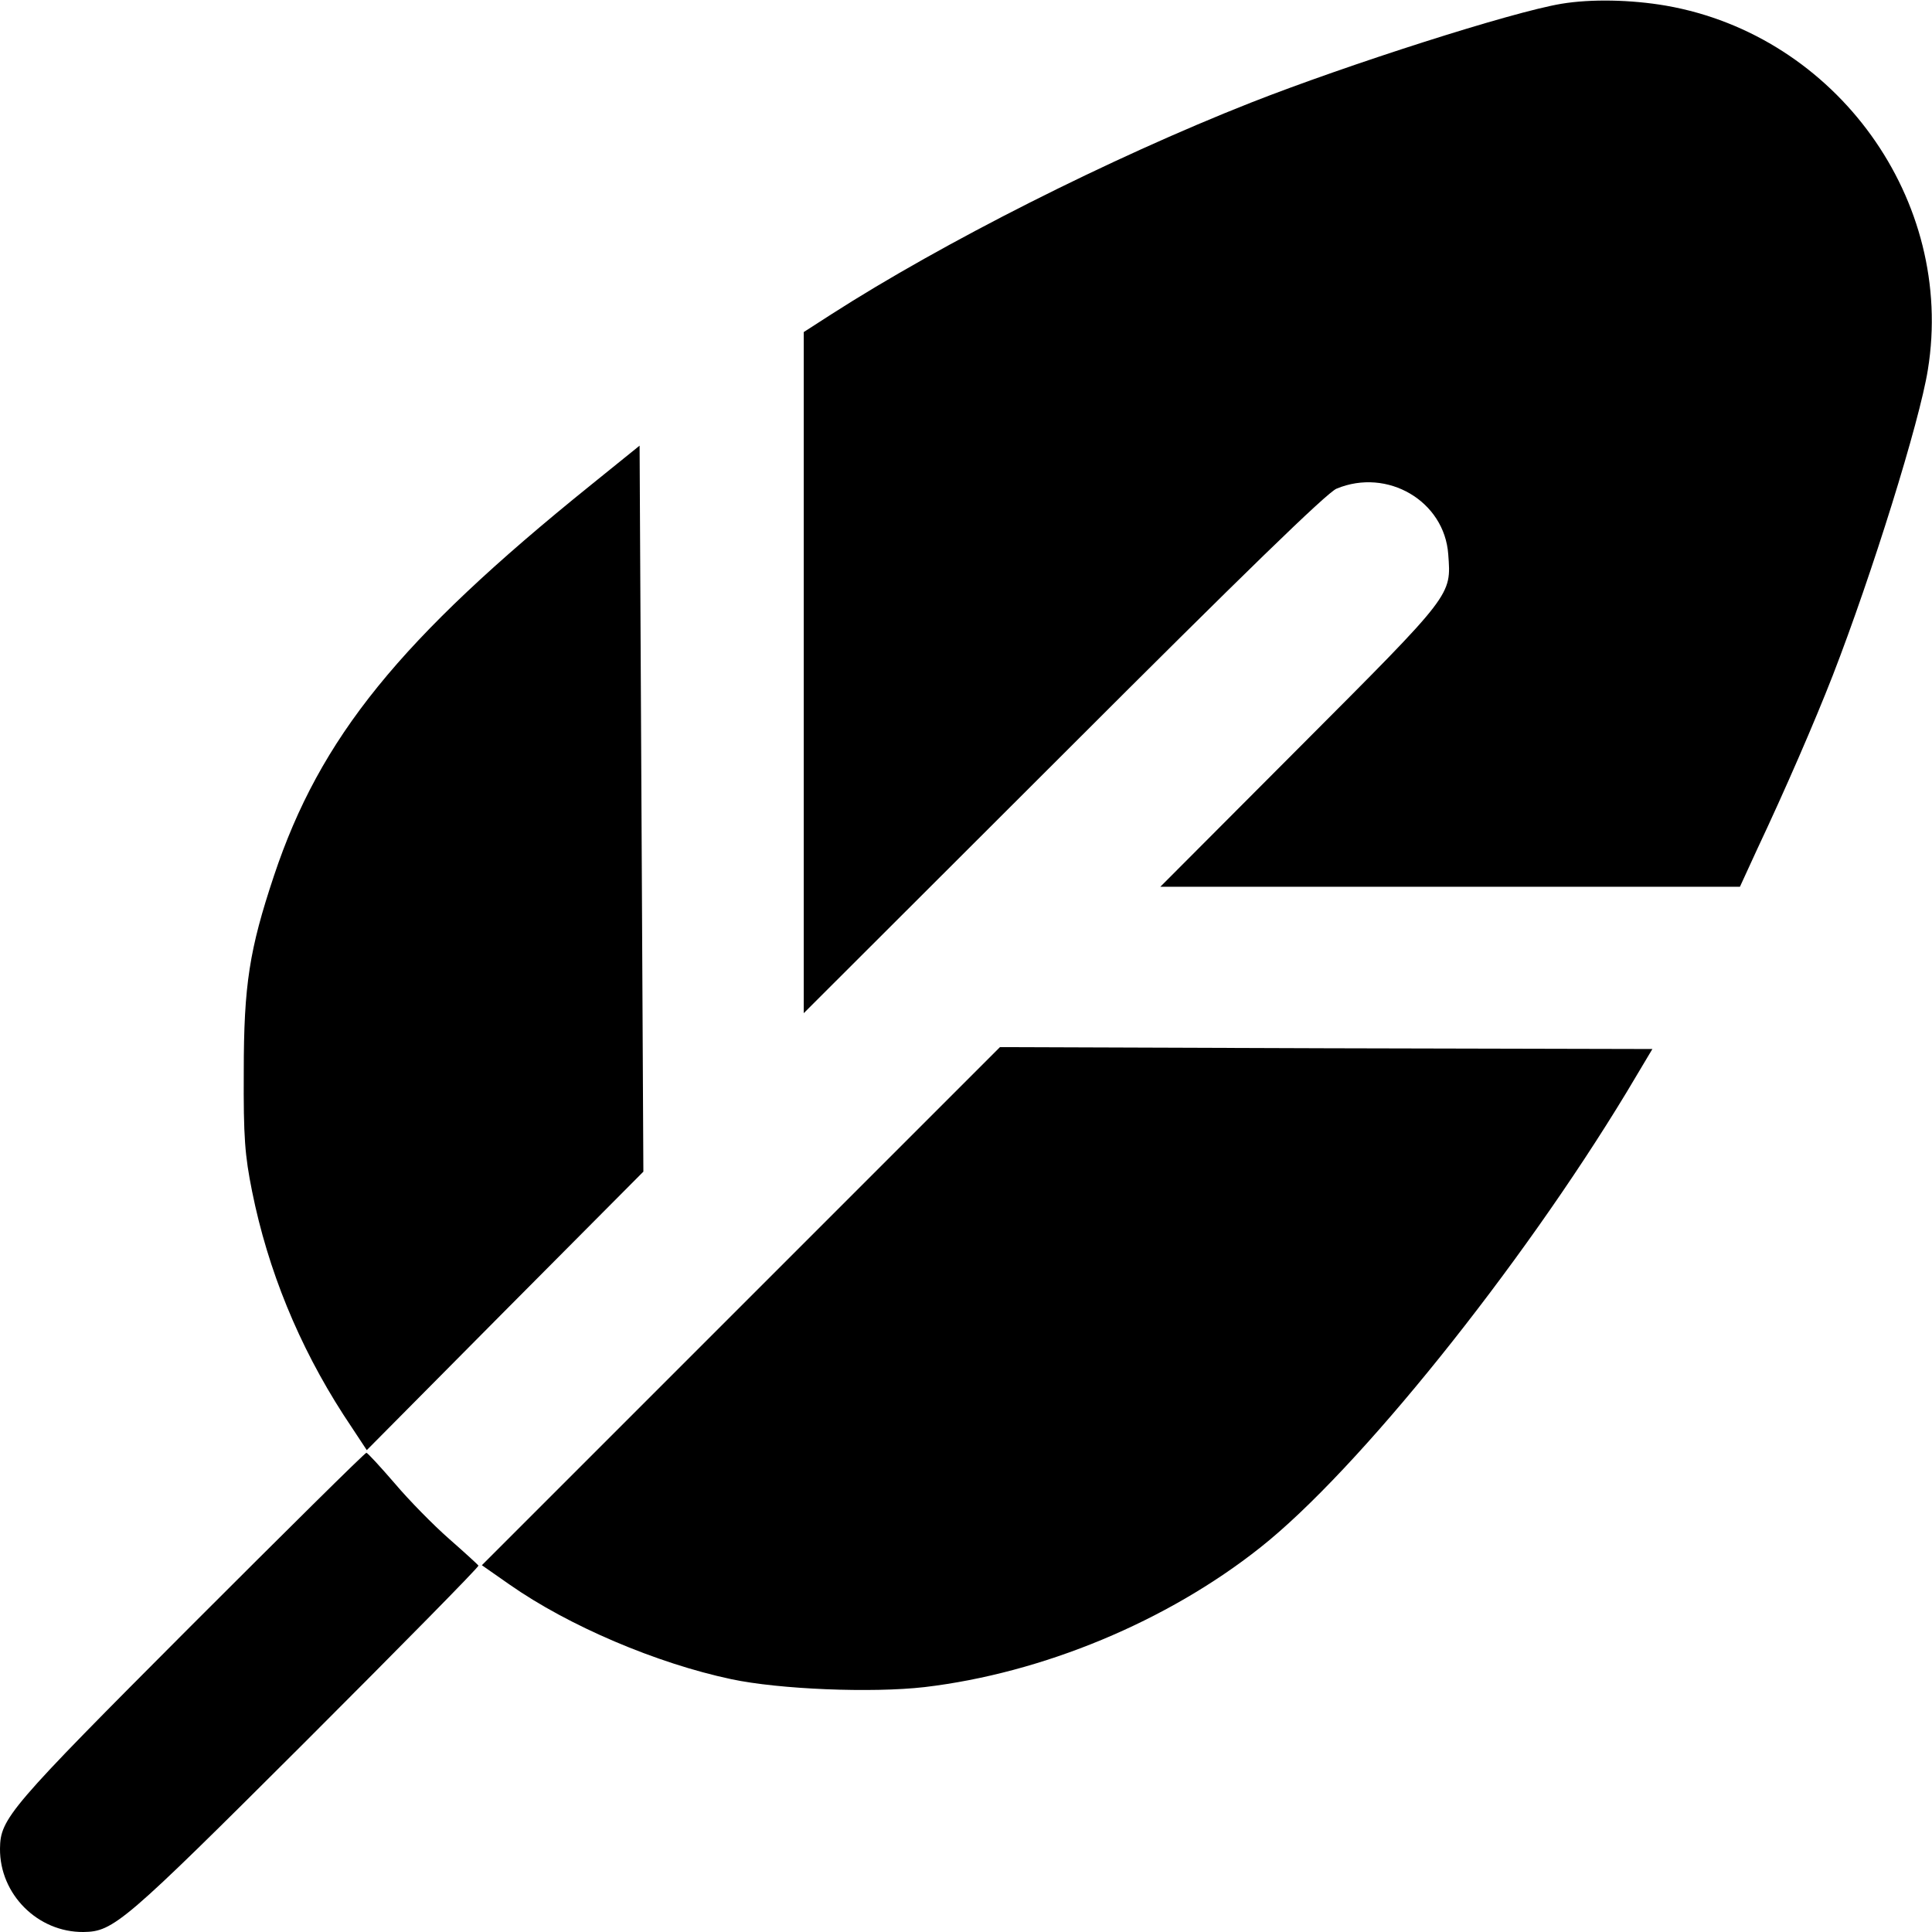
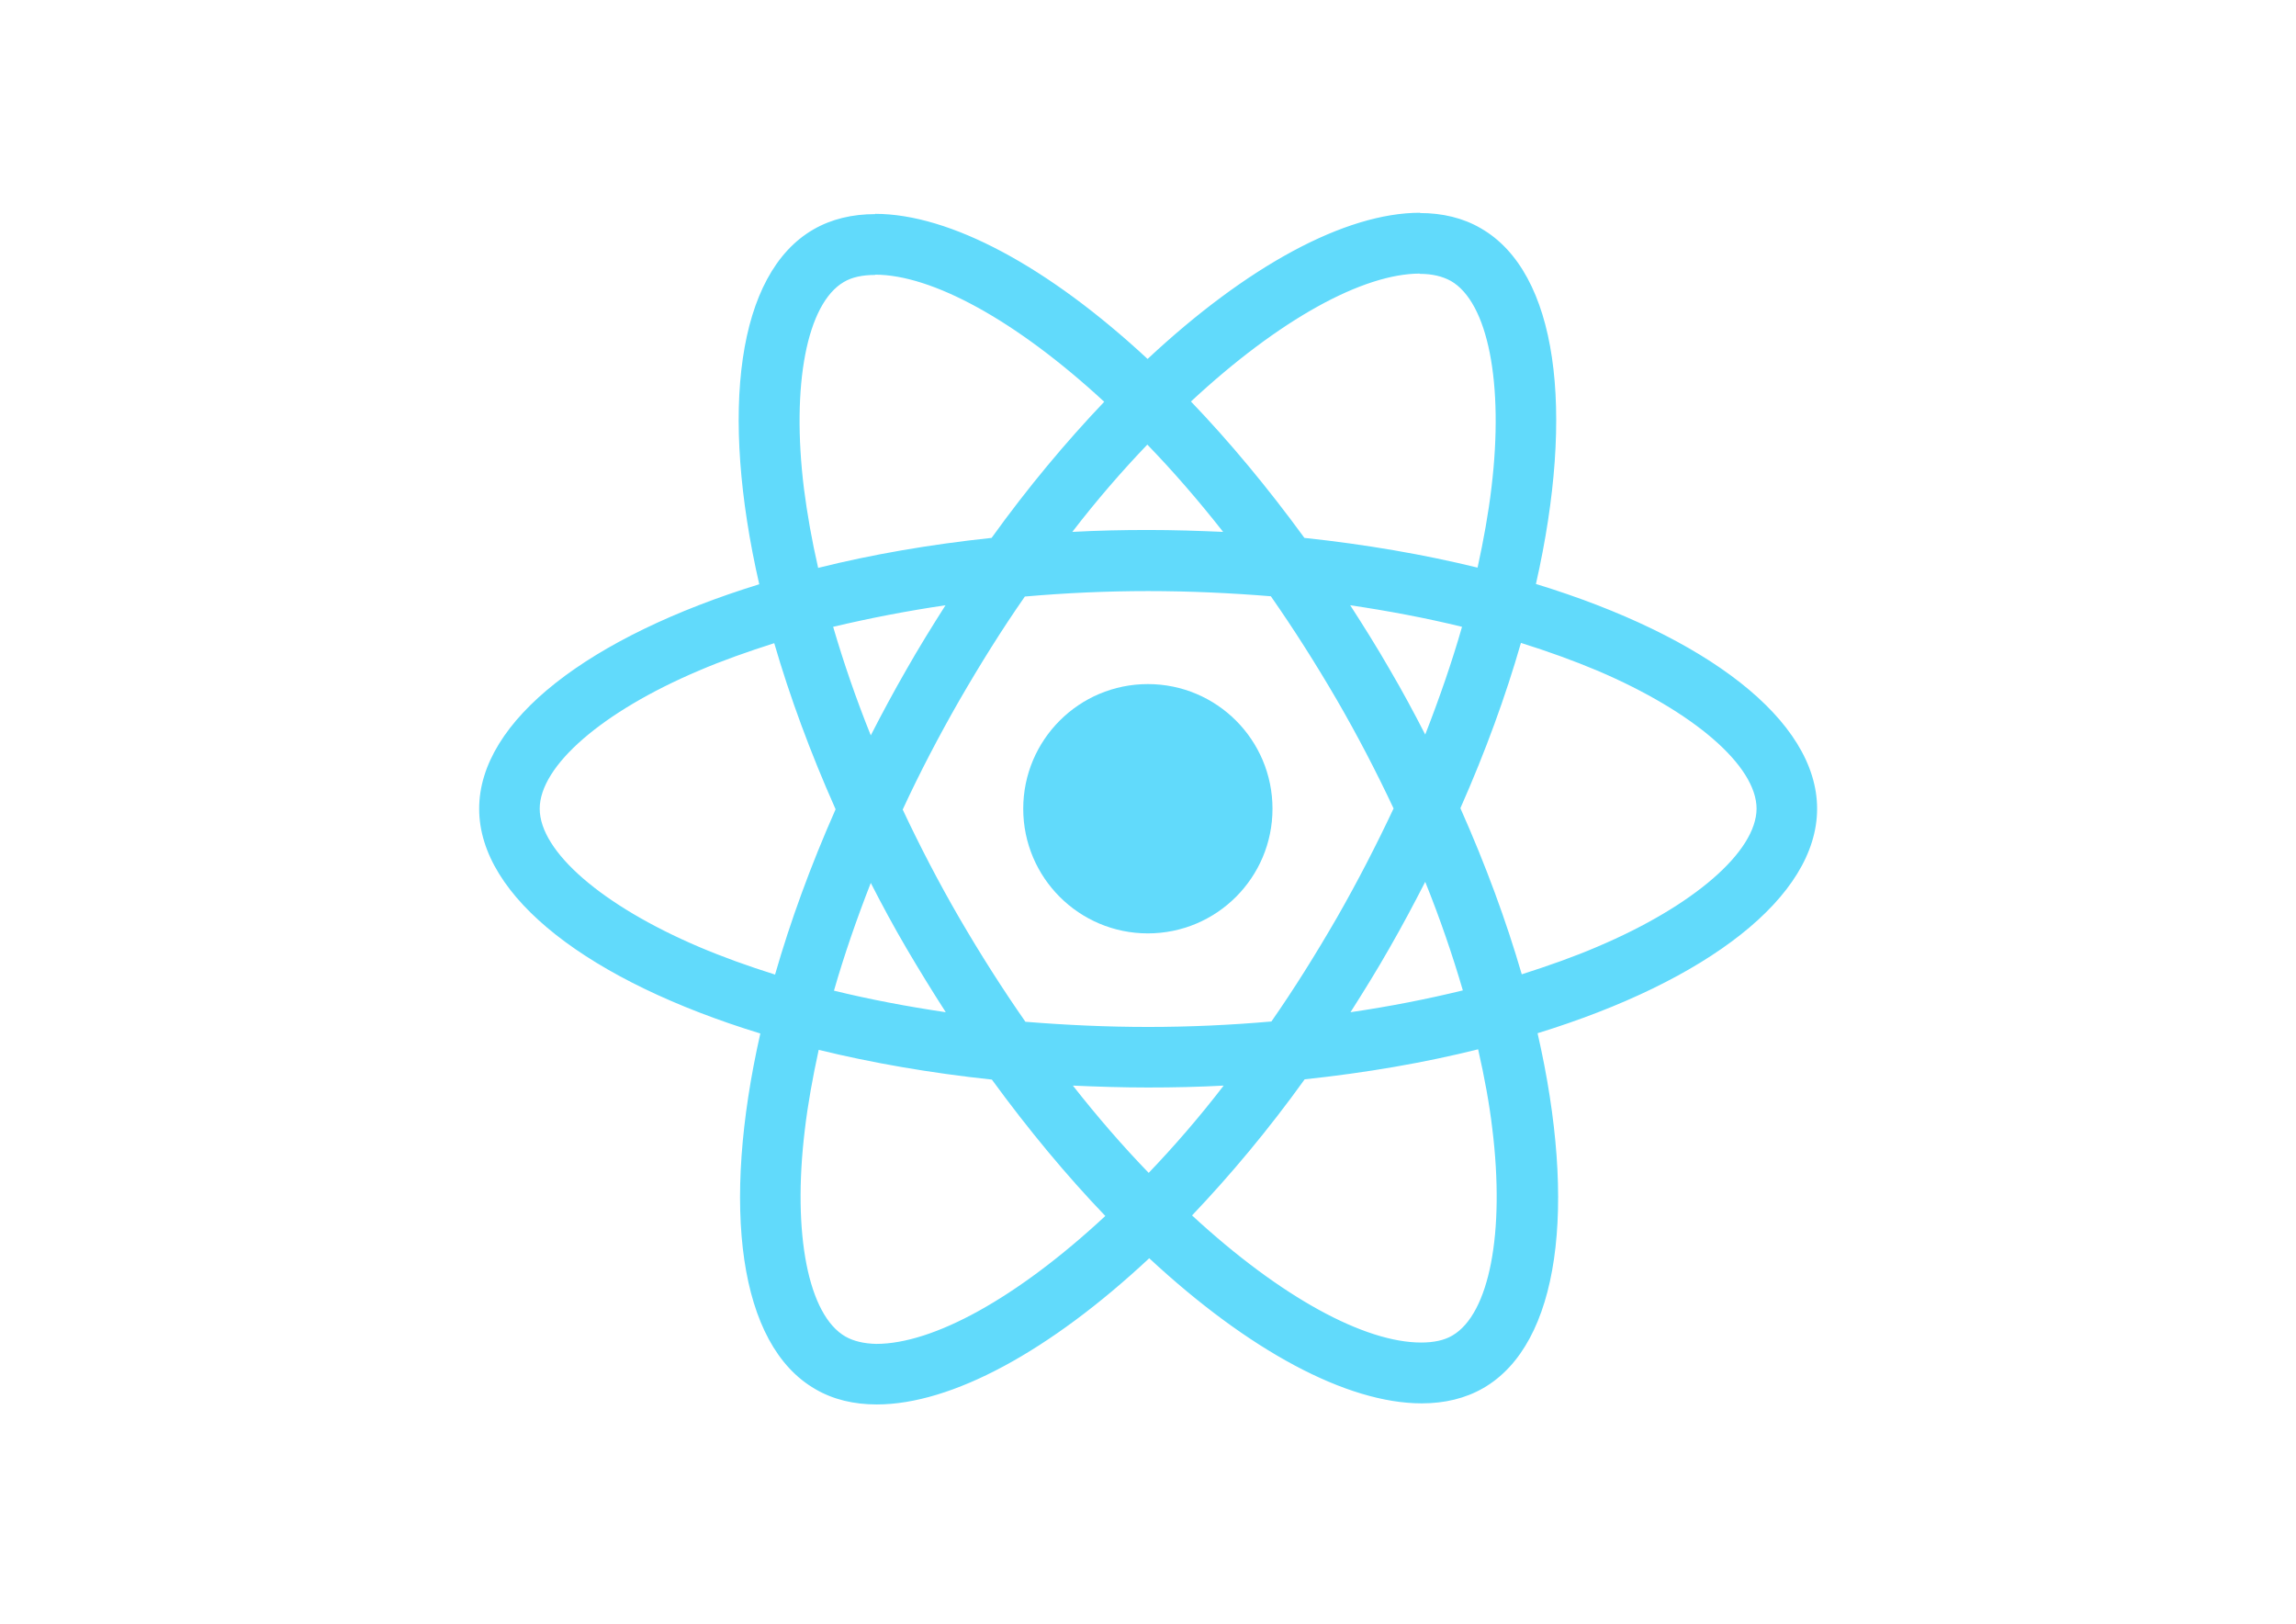
- <svg xmlns="http://www.w3.org/2000/svg" version="1.0" width="512pt" height="512pt" viewBox="0 0 512 512" preserveAspectRatio="xMidYMid meet">
-   <g transform="translate(0,512) scale(0.1,-0.1)" fill="#000000" stroke="none">
-     <path d="M4138 5110 c-132 -22 -566 -161 -823 -262 -375 -148 -816 -371 -1112 -561 l-73 -47 0 -902 0 -903 688 687 c478 478 698 692 724 703 135 56 286 -33 296 -174 8 -110 14 -102 -391 -508 l-372 -373 768 0 768 0 45 98 c75 159 153 339 201 462 104 268 230 672 252 810 73 449 -242 886 -694 965 -93 16 -199 18 -277 5z" />
-     <path d="M1565 3834 c-506 -408 -717 -669 -839 -1035 -65 -195 -80 -289 -80 -519 -1 -175 3 -222 22 -317 42 -209 124 -409 242 -592 l62 -94 366 369 367 369 -5 962 -5 962 -130 -105z" />
-     <path d="M1964 1659 l-687 -687 73 -51 c157 -110 390 -209 588 -251 127 -27 372 -37 512 -21 313 37 643 174 890 370 258 204 689 741 971 1207 l68 114 -864 2 -865 3 -686 -686z" />
-     <path d="M503 808 c-480 -481 -502 -507 -503 -587 -1 -121 100 -222 221 -221 80 1 106 23 587 503 254 254 461 464 460 468 -2 3 -37 35 -78 71 -41 36 -106 102 -144 147 -38 44 -72 81 -75 81 -4 0 -214 -208 -468 -462z" />
+ <svg xmlns="http://www.w3.org/2000/svg" viewBox="0 0 841.9 595.3">
+   <g fill="#61DAFB">
+     <path d="M666.3 296.5c0-32.5-40.7-63.3-103.1-82.4 14.4-63.6 8-114.2-20.2-130.4-6.5-3.8-14.1-5.6-22.4-5.6v22.3c4.6 0 8.3.9 11.4 2.6 13.6 7.8 19.5 37.5 14.9 75.7-1.1 9.4-2.9 19.3-5.1 29.4-19.6-4.8-41-8.5-63.5-10.9-13.5-18.5-27.5-35.3-41.6-50 32.6-30.3 63.2-46.9 84-46.9V78c-27.5 0-63.5 19.6-99.9 53.6-36.4-33.8-72.4-53.2-99.9-53.2v22.3c20.7 0 51.4 16.5 84 46.6-14 14.7-28 31.4-41.3 49.9-22.6 2.4-44 6.1-63.6 11-2.3-10-4-19.7-5.2-29-4.7-38.2 1.1-67.9 14.6-75.8 3-1.8 6.9-2.6 11.5-2.6V78.5c-8.4 0-16 1.8-22.6 5.6-28.1 16.2-34.4 66.7-19.9 130.1-62.2 19.2-102.7 49.9-102.7 82.3 0 32.5 40.7 63.3 103.1 82.4-14.4 63.6-8 114.2 20.2 130.4 6.5 3.8 14.1 5.6 22.5 5.6 27.5 0 63.5-19.6 99.9-53.6 36.4 33.8 72.4 53.2 99.9 53.2 8.4 0 16-1.8 22.6-5.6 28.1-16.2 34.4-66.7 19.9-130.1 62-19.1 102.5-49.9 102.5-82.3zm-130.2-66.7c-3.7 12.9-8.3 26.2-13.5 39.5-4.1-8-8.4-16-13.1-24-4.6-8-9.5-15.8-14.4-23.4 14.2 2.1 27.9 4.7 41 7.9zm-45.8 106.5c-7.8 13.5-15.8 26.3-24.1 38.2-14.9 1.3-30 2-45.2 2-15.1 0-30.2-.7-45-1.9-8.3-11.9-16.4-24.6-24.2-38-7.6-13.1-14.5-26.4-20.8-39.8 6.2-13.4 13.2-26.8 20.7-39.9 7.8-13.5 15.8-26.3 24.1-38.2 14.9-1.3 30-2 45.2-2 15.1 0 30.2.7 45 1.9 8.3 11.9 16.4 24.6 24.2 38 7.6 13.1 14.5 26.4 20.8 39.8-6.3 13.4-13.2 26.8-20.7 39.9zm32.3-13c5.4 13.4 10 26.8 13.8 39.8-13.1 3.2-26.9 5.9-41.2 8 4.9-7.7 9.8-15.6 14.4-23.7 4.6-8 8.9-16.1 13-24.1zM421.2 430c-9.3-9.6-18.6-20.3-27.8-32 9 .4 18.2.7 27.5.7 9.4 0 18.7-.2 27.8-.7-9 11.7-18.3 22.4-27.5 32zm-74.4-58.9c-14.2-2.1-27.9-4.7-41-7.9 3.7-12.9 8.3-26.2 13.5-39.5 4.1 8 8.4 16 13.1 24 4.7 8 9.5 15.8 14.4 23.4zM420.7 163c9.3 9.6 18.6 20.3 27.8 32-9-.4-18.2-.7-27.5-.7-9.4 0-18.7.2-27.8.7 9-11.7 18.3-22.4 27.5-32zm-74 58.9c-4.9 7.7-9.8 15.6-14.4 23.7-4.6 8-8.9 16-13 24-5.4-13.4-10-26.8-13.8-39.8 13.1-3.1 26.9-5.8 41.2-7.9zm-90.5 125.2c-35.4-15.1-58.3-34.9-58.3-50.6 0-15.7 22.9-35.6 58.3-50.6 8.6-3.7 18-7 27.7-10.1 5.7 19.6 13.2 40 22.5 60.9-9.2 20.8-16.6 41.1-22.2 60.6-9.9-3.1-19.3-6.5-28-10.2zM310 490c-13.6-7.8-19.5-37.5-14.9-75.7 1.1-9.4 2.9-19.3 5.1-29.4 19.6 4.8 41 8.5 63.5 10.9 13.5 18.5 27.5 35.3 41.6 50-32.6 30.3-63.2 46.9-84 46.9-4.5-.1-8.3-1-11.3-2.7zm237.2-76.2c4.7 38.2-1.1 67.9-14.6 75.8-3 1.8-6.9 2.6-11.5 2.6-20.7 0-51.4-16.5-84-46.6 14-14.7 28-31.4 41.3-49.9 22.6-2.4 44-6.1 63.6-11 2.3 10.1 4.1 19.8 5.2 29.1zm38.5-66.7c-8.6 3.7-18 7-27.7 10.1-5.7-19.6-13.2-40-22.5-60.9 9.2-20.8 16.6-41.1 22.2-60.6 9.9 3.1 19.3 6.5 28.1 10.2 35.4 15.1 58.3 34.9 58.3 50.6-.1 15.7-23 35.6-58.4 50.6zM320.8 78.4z" />
+     <circle cx="420.9" cy="296.5" r="45.7" />
+     <path d="M520.5 78.1z" />
  </g>
</svg>
